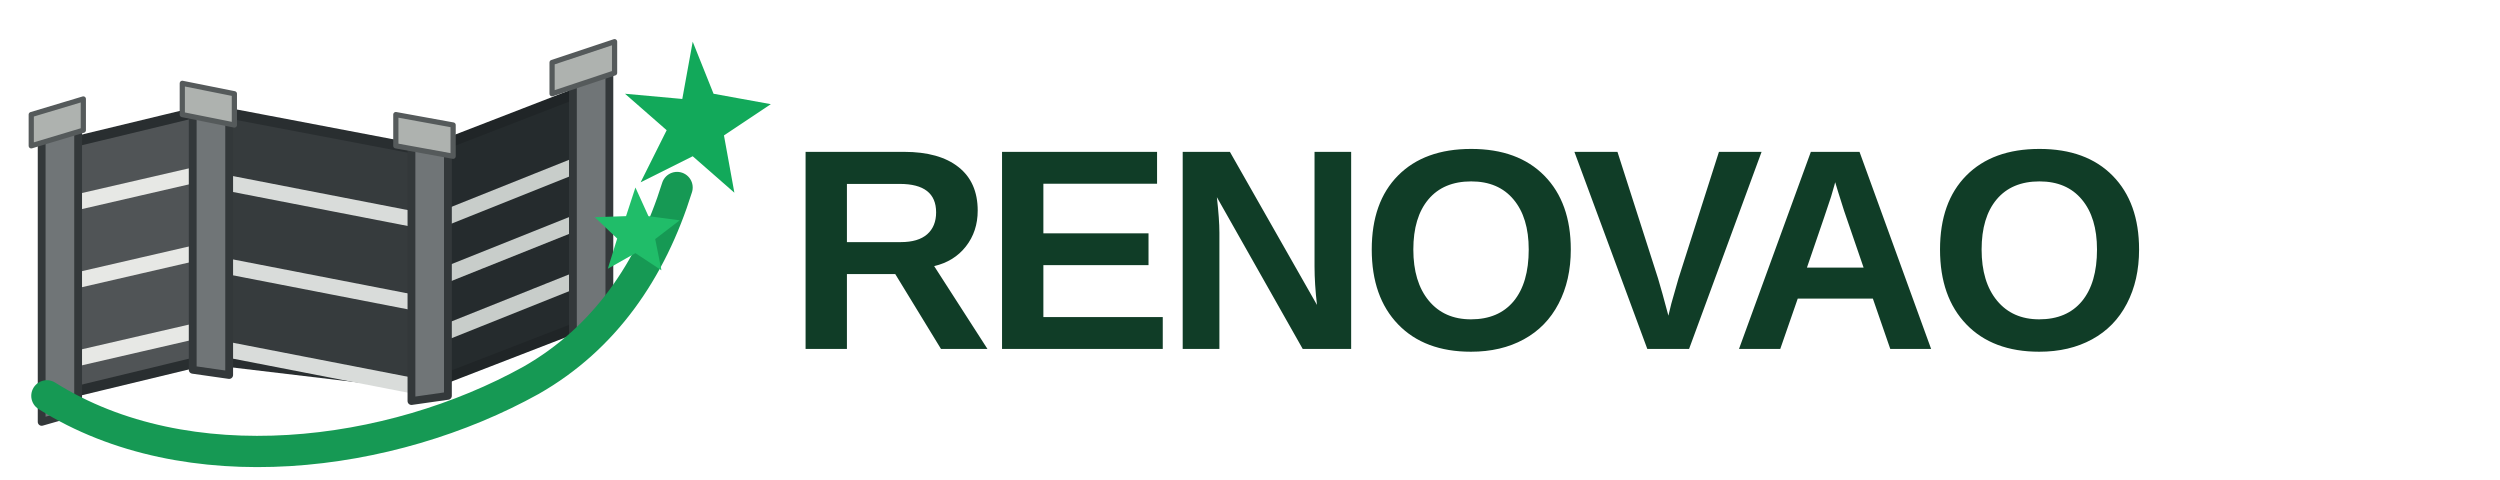
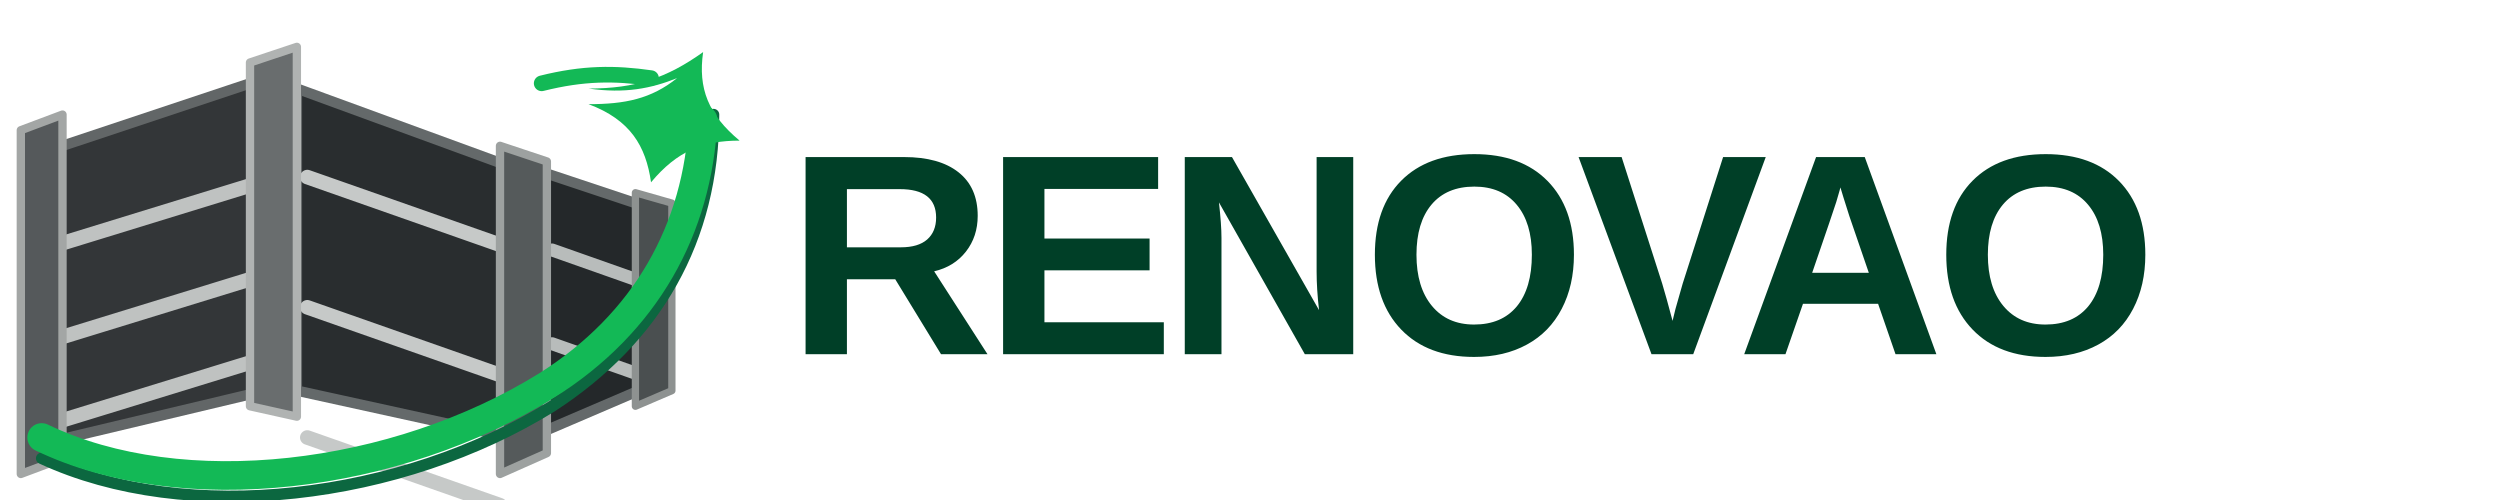
- <svg xmlns="http://www.w3.org/2000/svg" viewBox="0 0 480 92" role="img" aria-labelledby="logoTitle">
-   <g transform="translate(3 4)" stroke-linejoin="round">
-     <path d="M8 24 37 17 37 65 8 72Z" fill="#505456" stroke="#292e30" stroke-width="2" />
-     <path d="m37 17 42 8v45l-42-5z" fill="#363b3d" stroke="#292e30" stroke-width="2" />
-     <path d="m79 25 31-12v45L79 70z" fill="#252b2d" stroke="#202527" stroke-width="2" />
-     <path d="m11 35 26-6m-26 21 26-6m-26 21 26-6" fill="none" stroke="#e7e8e5" stroke-width="3" />
-     <path d="m40 31 36 7m-36 9 36 7m-36 9 36 7" fill="none" stroke="#d9dcda" stroke-width="3" />
-     <path d="m82 38 25-10m-25 21 25-10m-25 21 25-10" fill="none" stroke="#c8cdca" stroke-width="3" />
-     <path d="M5 19 12 17v58l-7 2zM34 13l7 2v53l-7-1zM76 20l7 2v50l-7 1zM107 10l7-3v52l-7 3z" fill="#707577" stroke="#33383a" stroke-width="1.5" />
-     <path d="m3 18 10-3v6l-10 3zm29-6 10 2v6l-10-2zm41 6 11 2v6l-11-2zm30-10 12-4v6l-12 4z" fill="#aeb2af" stroke="#555a5b" stroke-width="1" />
-     <path d="M6 72c27 17 66 12 93-3 14-8 23-21 28-37" fill="none" stroke="#169954" stroke-width="6" stroke-linecap="round" />
-     <path d="m130 4 4 10 11 2-9 6 2 11-8-7-10 5 5-10-8-7 11 1z" fill="#12a95a" />
-     <path d="m119 32 2.5 5.5 6 .8-4.7 3.6 1.2 6-5-3.3-5.3 3 1.8-5.8-4.3-4.1 6-.2z" fill="#20bd69" />
+ <svg xmlns="http://www.w3.org/2000/svg" viewBox="0 0 480 96" role="img" aria-labelledby="renovaoTitle">
+   <g stroke-linejoin="round" stroke-linecap="round">
+     <path d="M9 29 51 15v60L9 85Z" fill="#333638" stroke="#626667" stroke-width="2" />
+     <path d="m57 17 41 15v52L57 75Z" fill="#292d2f" stroke="#64696a" stroke-width="2" />
+     <path d="m104 33 21 7v34l-21 9Z" fill="#24282a" stroke="#64696a" stroke-width="2" />
+     <path d="m11 47 39-12m-39 30 39-12m-39 28 39-12" fill="none" stroke="#bfc2c1" stroke-width="2.8" />
+     <path d="m59 34 37 13m-37 12 37 13m-37 12 37 13" fill="none" stroke="#c6c9c8" stroke-width="2.8" />
+     <path d="m106 48 17 6m-17 12 17 6" fill="none" stroke="#b8bcbb" stroke-width="2.5" />
+     <path d="M4 25 12 22v66l-8 3Z" fill="#55595b" stroke="#a3a6a5" stroke-width="1.6" />
+     <path d="m48 12 9-3v71l-9-2Z" fill="#696d6e" stroke="#b0b3b2" stroke-width="1.6" />
+     <path d="m96 28 9 3v56l-9 4Z" fill="#555a5b" stroke="#9da1a0" stroke-width="1.6" />
+     <path d="m122 37 7 2v36l-7 3Z" fill="#4a4f50" stroke="#8e9291" stroke-width="1.4" />
+     <path d="M8 88c28 13 69 8 98-10 20-13 31-32 31-56" fill="none" stroke="#0c6740" stroke-width="2.2" />
+     <path d="M8 84c27 13 68 8 97-10 19-12 29-30 30-51" fill="none" stroke="#13b956" stroke-width="5.5" />
+     <path d="M113 17c9 0 15-2 22-7-1 7 1 12 7 17-7 0-12 2-17 8-1-7-4-12-12-15 7 0 12-1 17-5-5 2-10 3-17 2Z" fill="#13b956" stroke="none" />
+     <path d="M104 16c8-2 14-2 21-1" fill="none" stroke="#13b956" stroke-width="3" />
  </g>
-   <text x="151" y="67" fill="#103d27" font-family="Manrope,Arial,Helvetica,sans-serif" font-weight="800" font-size="55" letter-spacing="-2">RENOVAO</text>
+   <text x="151" y="68" fill="#003f27" font-family="Arial,Helvetica,sans-serif" font-weight="900" font-size="55" letter-spacing="-1.8">RENOVAO</text>
</svg>
